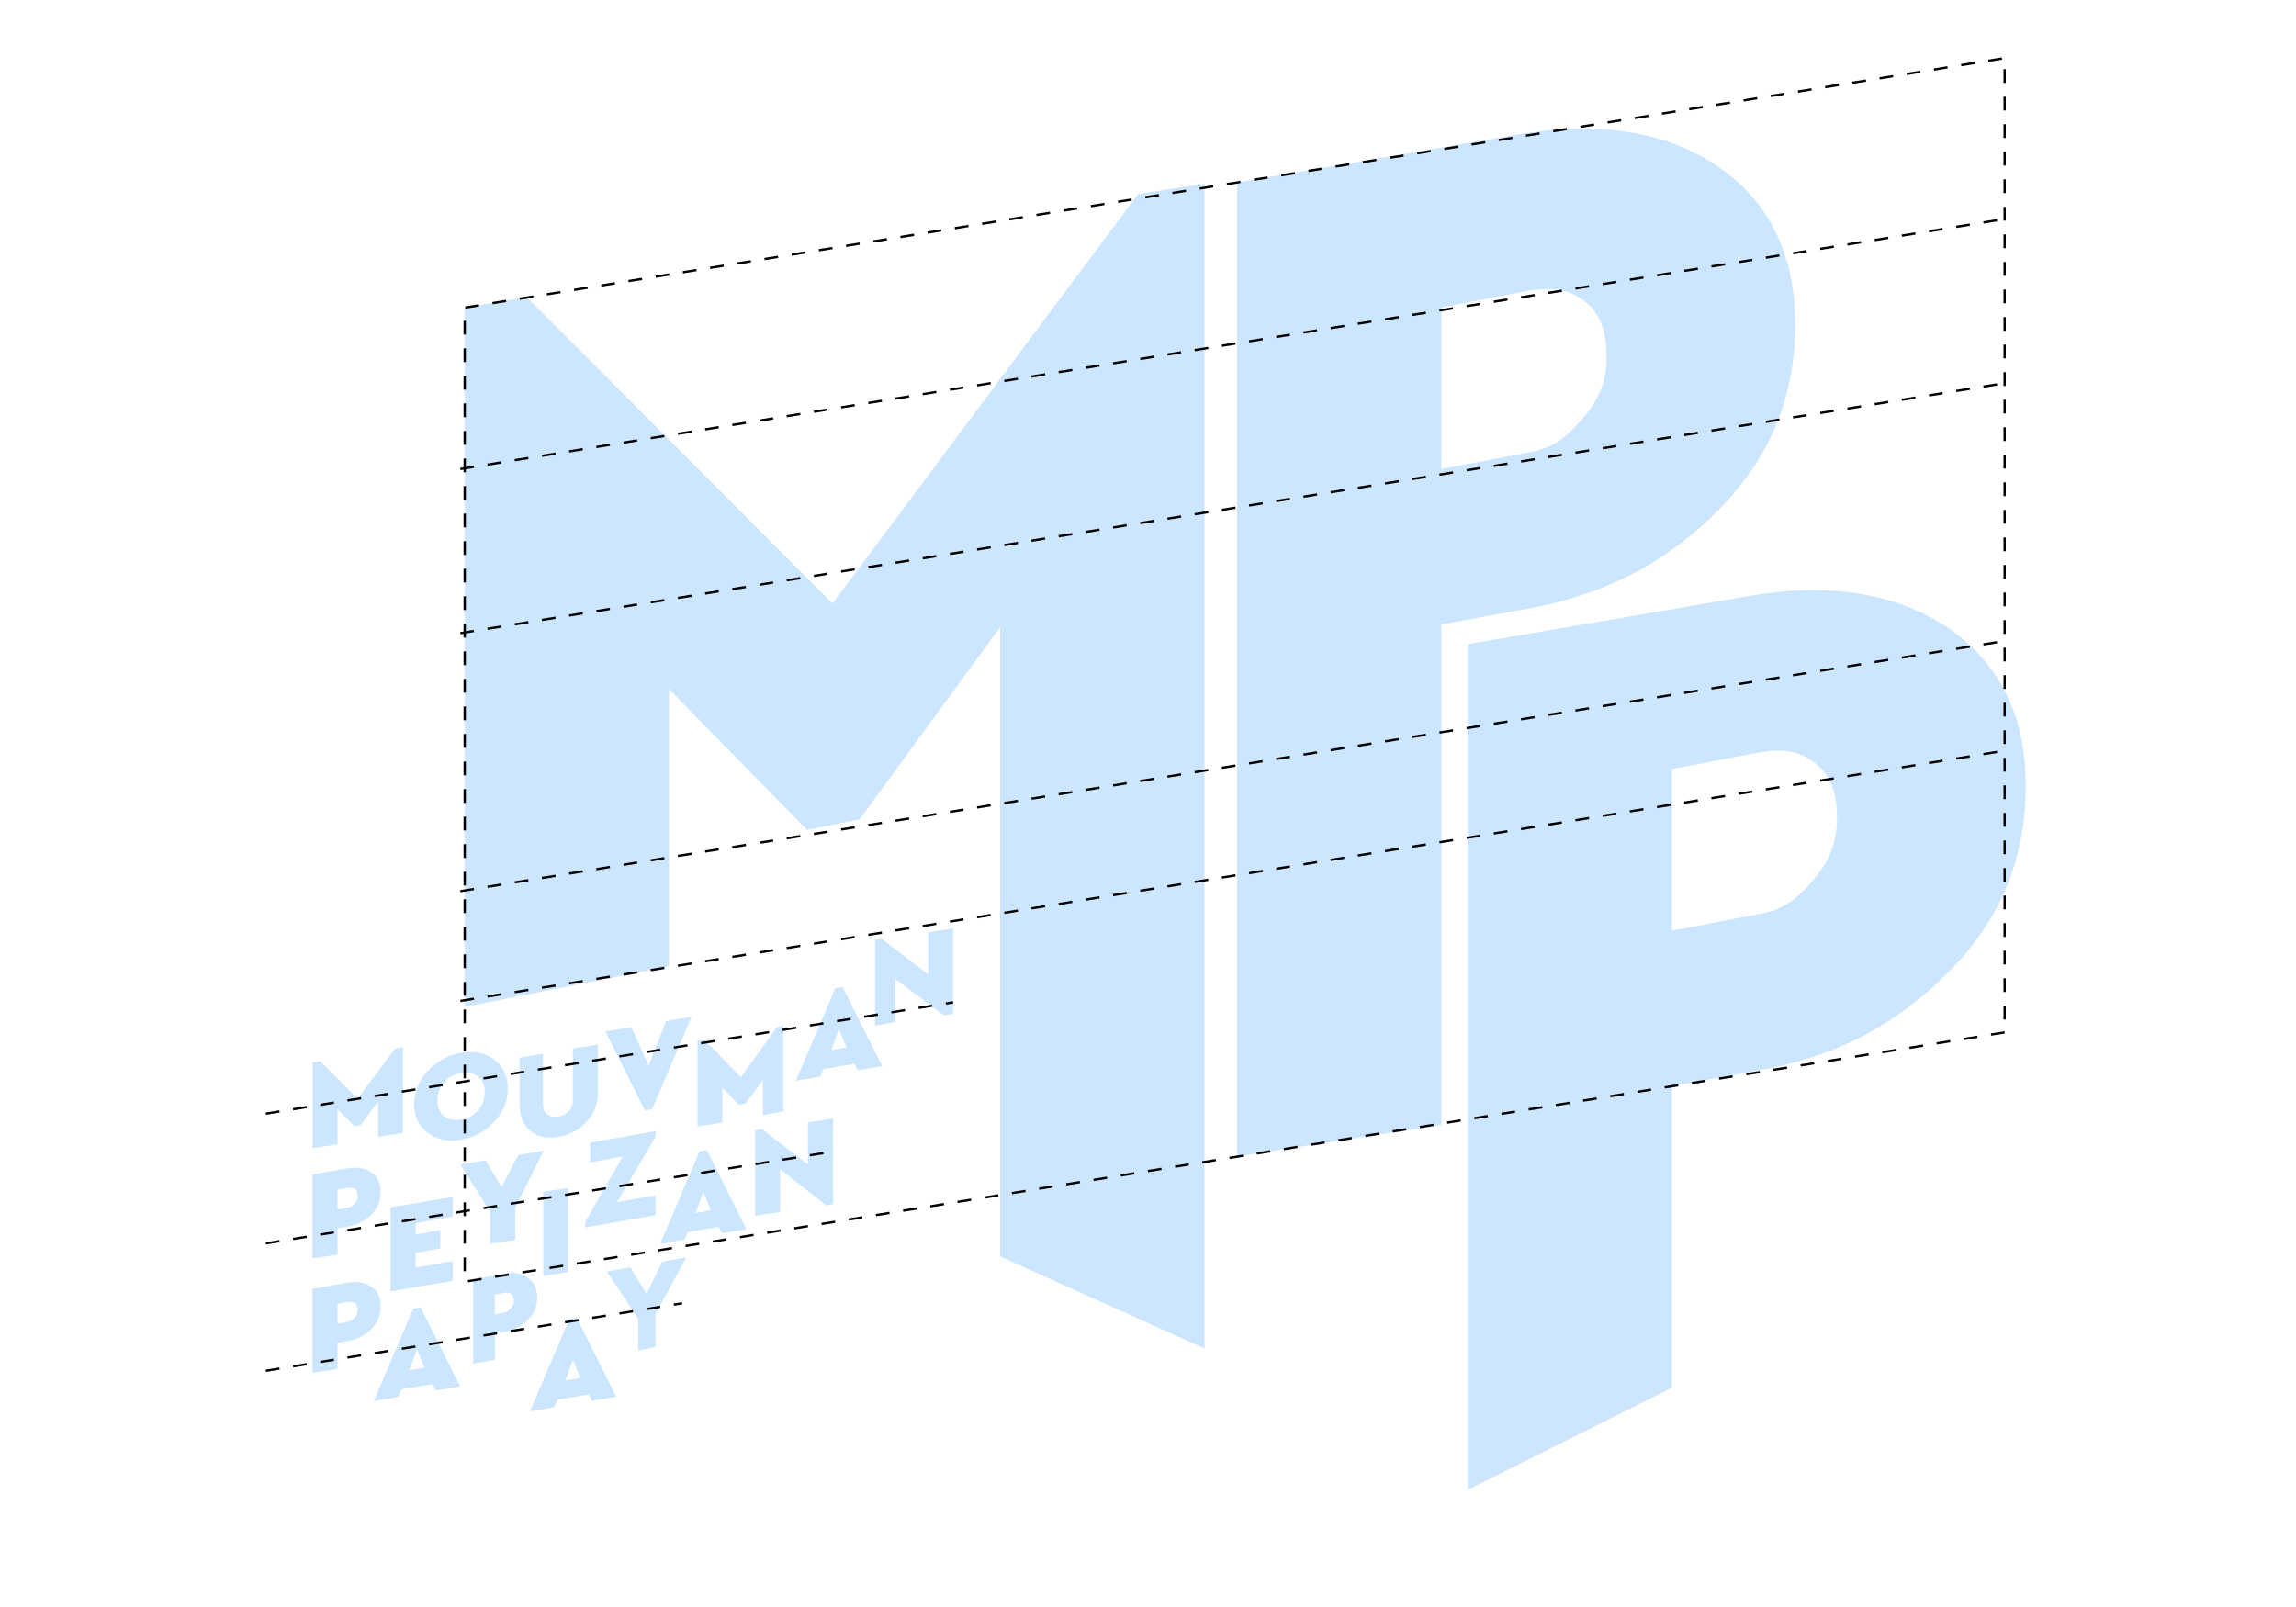
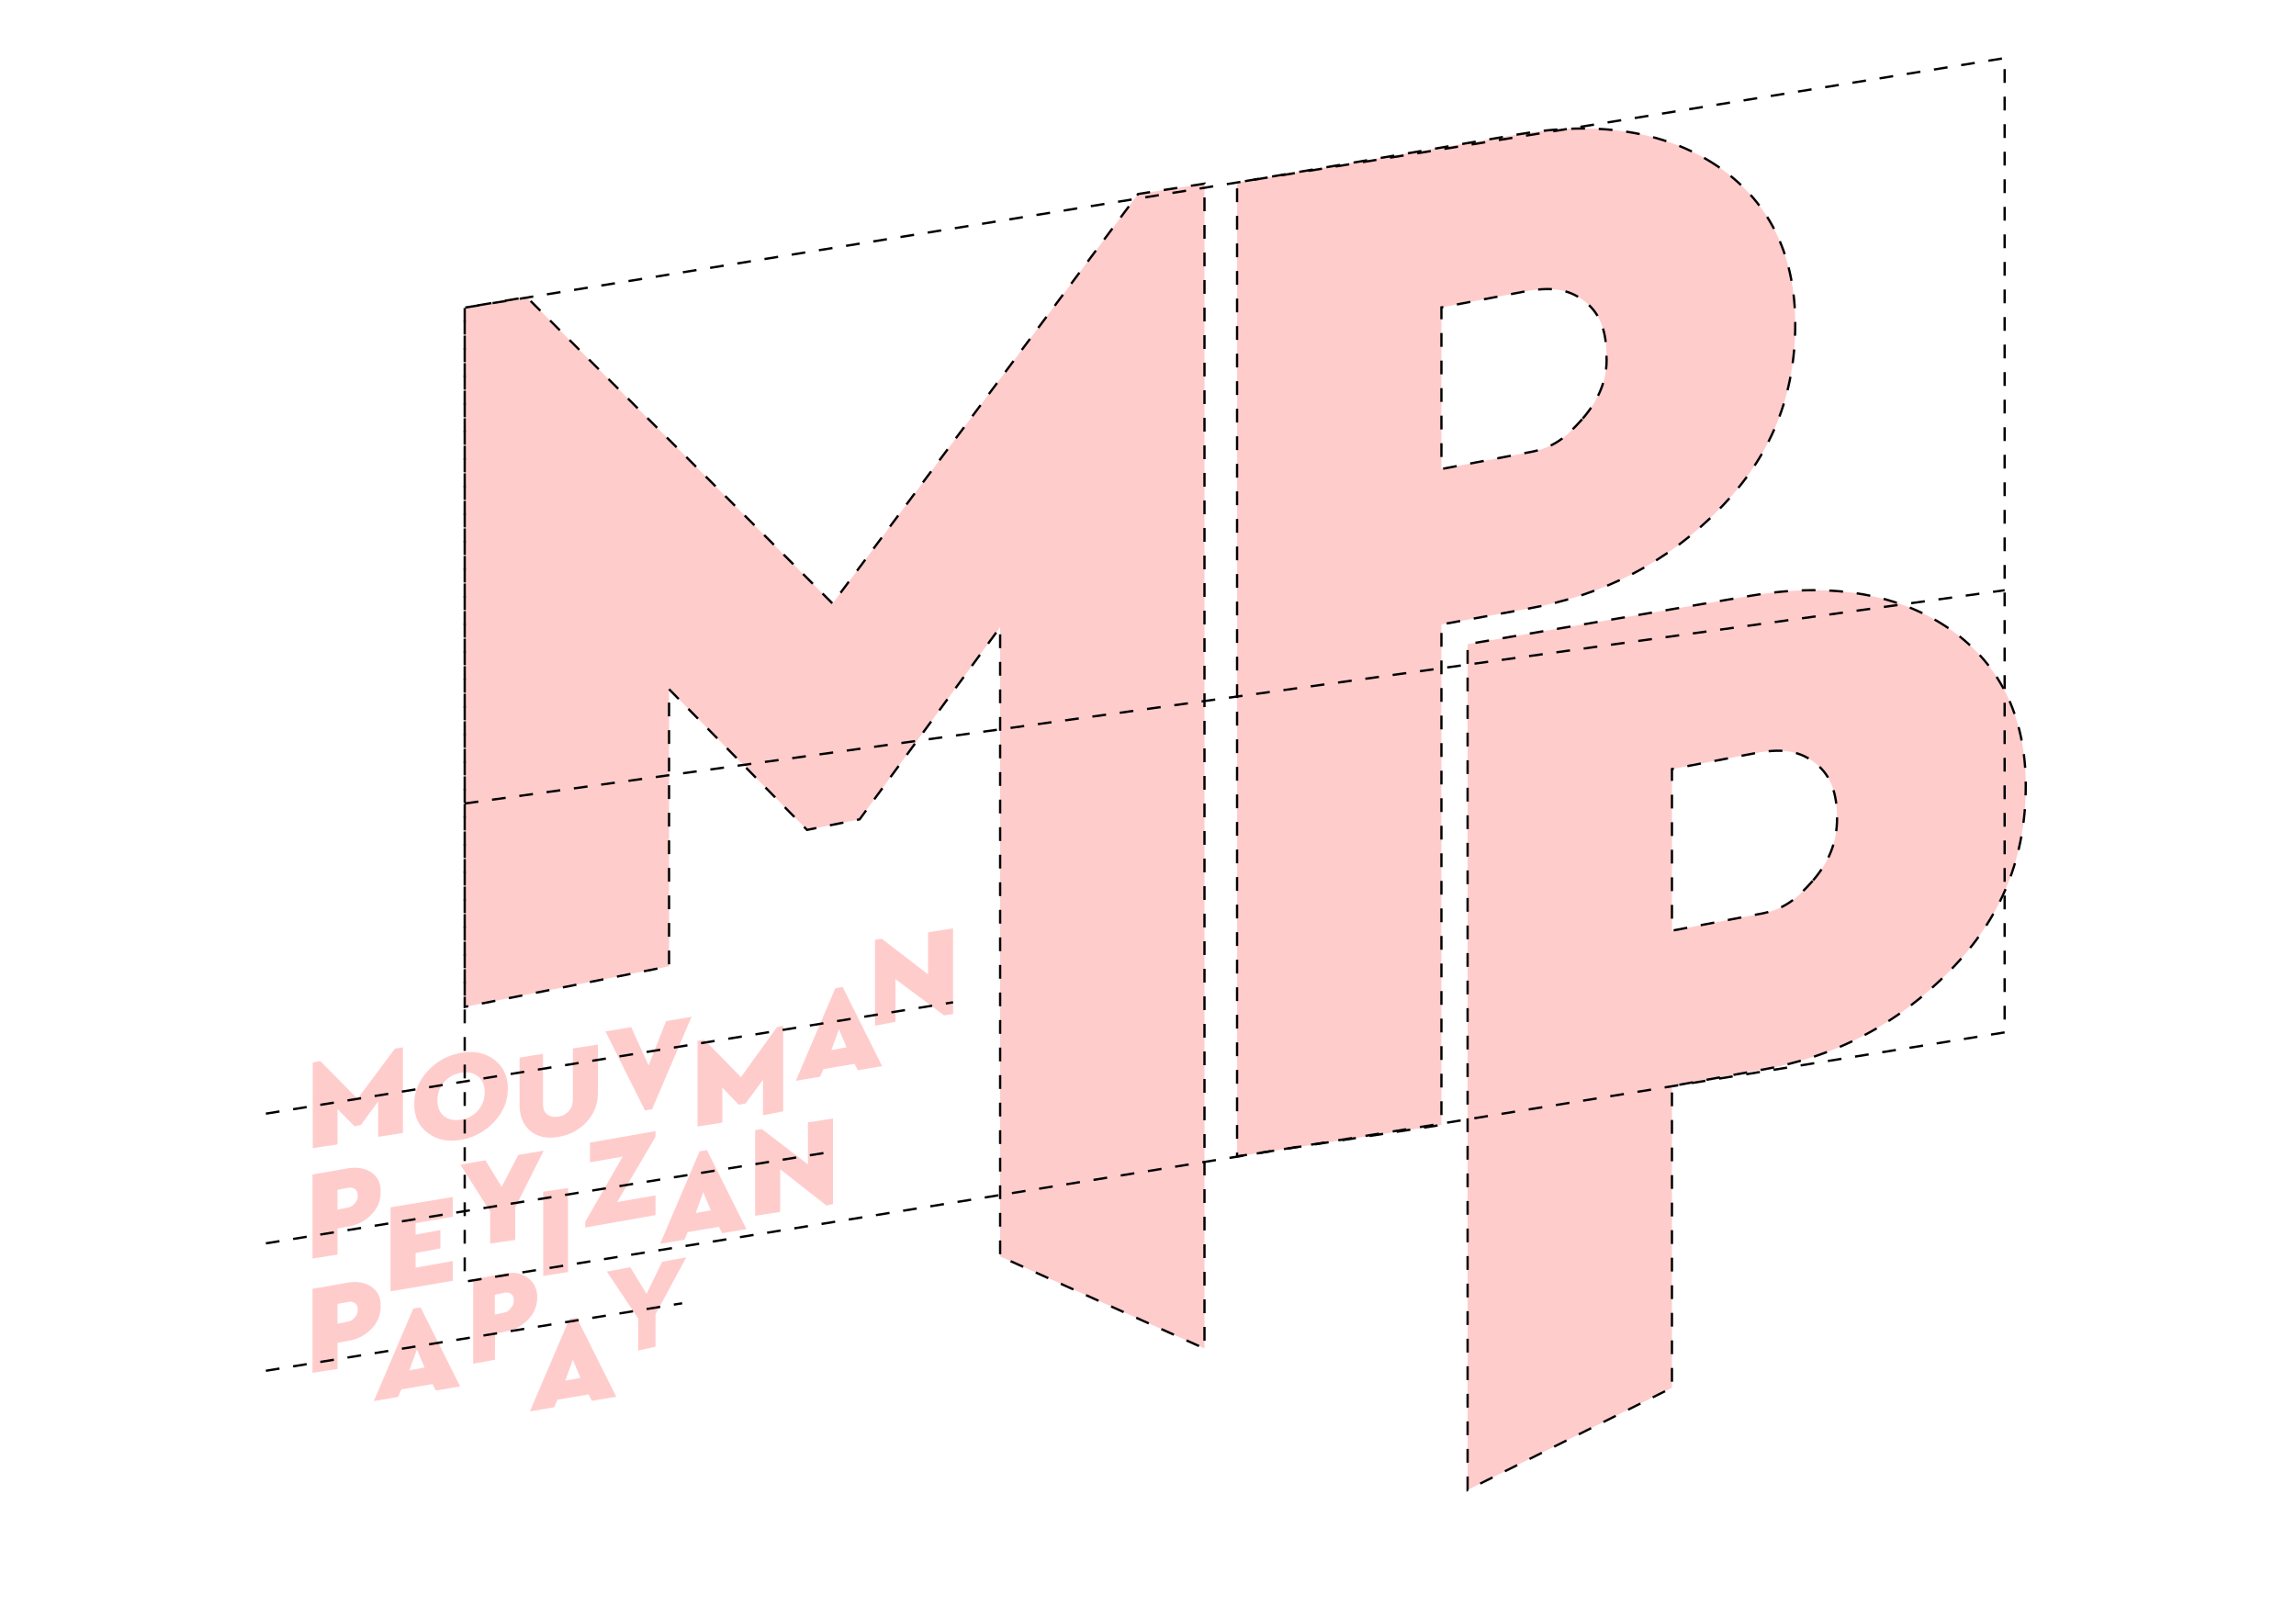
<svg xmlns="http://www.w3.org/2000/svg" version="1.1" id="Calque_1" x="0px" y="0px" viewBox="0 0 1000 700" enable-background="new 0 0 1000 700" xml:space="preserve">
  <g id="Calque_4">
</g>
  <g>
    <g id="mpp" opacity="0.2">
-       <path fill="#0082FF" d="M161.6,560.4c-2.7-1.8-6.3-2.4-10.6-1.6l-14.9,2.6V598l10.9-1.7v-11.4l4.6-0.8c4.2-0.7,7.5-2.5,10.2-5.3    c2.8-2.8,4-6.1,4-9.9C165.9,565,164.4,562.2,161.6,560.4z M154.5,573.9c-0.8,0.9-1.5,1.5-2.9,1.8l-4.6,0.9V568l4.6-0.9    c1.4-0.2,2.3,0,3.1,0.6s1.1,1.6,1.1,2.9S155.4,572.9,154.5,573.9z" />
-       <path fill="#0082FF" d="M180,570l-17.2,40.3l10.6-1.8l1.4-3.3l13.6-2.3l1.4,2.8l10.6-1.8l-17.2-34.4L180,570z M178.3,596.9    l3.3-9.1l3.3,7.9L178.3,596.9z" />
-       <path fill="#0082FF" d="M229.6,556.4c-2.7-1.8-5.3-2.4-9.6-1.7l-13.9,2.6V594l9.5-1.7v-11.4l4.3-0.8c4.2-0.7,7.3-2.5,10.1-5.3    s4-6.1,4-9.9C233.9,561,232.3,558.2,229.6,556.4z M222.4,569.9c-0.8,0.9-1.2,1.5-2.6,1.8l-4.3,0.9V564l4.3-0.9    c1.4-0.2,2.1,0,2.9,0.6s1.1,1.6,1.1,2.9C223.9,567.8,223.3,568.9,222.4,569.9z" />
-       <path fill="#0082FF" d="M248,574.5l-17.2,40.3l10.6-1.8l1.4-3.3l13.6-2.3l1.4,2.8l10.6-1.8L251.2,574L248,574.5z M246.2,601.4    l3.3-9.1l3.3,7.9L246.2,601.4z" />
-       <polygon fill="#0082FF" points="281.6,563.6 274.5,552 264.3,553.9 278,574.4 278,588.3 285.5,586.6 285.5,572.5 298.9,547.7    288.4,549.6   " />
+       <path fill="#FF0000" d="M161.6,560.4c-2.7-1.8-6.3-2.4-10.6-1.6l-14.9,2.6V598l10.9-1.7v-11.4l4.6-0.8c4.2-0.7,7.5-2.5,10.2-5.3    c2.8-2.8,4-6.1,4-9.9C165.9,565,164.4,562.2,161.6,560.4z M154.5,573.9c-0.8,0.9-1.5,1.5-2.9,1.8l-4.6,0.9V568l4.6-0.9    c1.4-0.2,2.3,0,3.1,0.6s1.1,1.6,1.1,2.9S155.4,572.9,154.5,573.9z" />
+       <path fill="#FF0000" d="M180,570l-17.2,40.3l10.6-1.8l1.4-3.3l13.6-2.3l1.4,2.8l10.6-1.8l-17.2-34.4L180,570z M178.3,596.9    l3.3-9.1l3.3,7.9L178.3,596.9z" />
+       <path fill="#FF0000" d="M229.6,556.4c-2.7-1.8-5.3-2.4-9.6-1.7l-13.9,2.6V594l9.5-1.7v-11.4l4.3-0.8c4.2-0.7,7.3-2.5,10.1-5.3    s4-6.1,4-9.9C233.9,561,232.3,558.2,229.6,556.4z M222.4,569.9c-0.8,0.9-1.2,1.5-2.6,1.8l-4.3,0.9V564l4.3-0.9    c1.4-0.2,2.1,0,2.9,0.6s1.1,1.6,1.1,2.9C223.9,567.8,223.3,568.9,222.4,569.9z" />
+       <path fill="#FF0000" d="M248,574.5l-17.2,40.3l10.6-1.8l1.4-3.3l13.6-2.3l1.4,2.8l10.6-1.8L251.2,574L248,574.5z M246.2,601.4    l3.3-9.1l3.3,7.9L246.2,601.4z" />
+       <polygon fill="#FF0000" points="281.6,563.6 274.5,552 264.3,553.9 278,574.4 278,588.3 285.5,586.6 285.5,572.5 298.9,547.7     288.4,549.6   " />
    </g>
    <g id="Calque_3" opacity="0.2">
-       <path fill="#0082FF" d="M161.6,510.6c-2.7-1.8-6.3-2.4-10.6-1.6l-14.9,2.6v36.6l10.9-1.7v-11.4l4.6-0.8c4.2-0.7,7.5-2.5,10.2-5.3    c2.8-2.8,4-6.1,4-9.9C165.9,515.3,164.4,512.4,161.6,510.6z M154.5,524.2c-0.8,0.9-1.5,1.5-2.9,1.8l-4.6,0.9v-8.6l4.6-0.9    c1.4-0.2,2.3,0,3.1,0.6c0.8,0.7,1.1,1.6,1.1,2.9C155.9,522.1,155.4,523.2,154.5,524.2z" />
-       <polygon fill="#0082FF" points="197.2,530 197.2,521.4 170.1,525.9 170.1,562.5 197.2,557.9 197.2,549.3 181,552.2 181,545.8    191.8,543.8 191.8,535.8 181,537.8 181,532.8   " />
-       <polygon fill="#0082FF" points="211.4,505.4 200.5,507.3 213.5,527.8 213.5,541.7 224.4,540.1 224.4,526 236.8,501.2 225.7,503.1    218.5,517   " />
-       <polygon fill="#0082FF" points="236.6,555.8 247.4,554.1 247.4,517.5 236.6,519.1   " />
-       <polygon fill="#0082FF" points="285.5,492.7 257,497.7 257,506.3 271.2,503.8 254.9,532.2 254.9,534.7 285.5,529.3 285.5,520.7    268.8,523.6 285.5,495.2   " />
-       <path fill="#0082FF" d="M304.7,501.5l-17.2,40.3l10.6-1.8l1.4-3.3l13.6-2.3l1.4,2.8l10.6-1.8L307.9,501L304.7,501.5z M303,528.4    l3.3-9.1l3.3,7.9L303,528.4z" />
-       <polygon fill="#0082FF" points="351.9,507.2 331.8,491.8 328.9,492.3 328.9,529.6 339.8,527.9 339.8,509.3 359.9,525.1    362.8,524.5 362.8,487.2 351.9,488.9   " />
+       <path fill="#FF0000" d="M161.6,510.6c-2.7-1.8-6.3-2.4-10.6-1.6l-14.9,2.6v36.6l10.9-1.7v-11.4l4.6-0.8c4.2-0.7,7.5-2.5,10.2-5.3    c2.8-2.8,4-6.1,4-9.9C165.9,515.3,164.4,512.4,161.6,510.6z M154.5,524.2c-0.8,0.9-1.5,1.5-2.9,1.8l-4.6,0.9v-8.6l4.6-0.9    c1.4-0.2,2.3,0,3.1,0.6c0.8,0.7,1.1,1.6,1.1,2.9C155.9,522.1,155.4,523.2,154.5,524.2z" />
+       <polygon fill="#FF0000" points="197.2,530 197.2,521.4 170.1,525.9 170.1,562.5 197.2,557.9 197.2,549.3 181,552.2 181,545.8     191.8,543.8 191.8,535.8 181,537.8 181,532.8   " />
+       <polygon fill="#FF0000" points="211.4,505.4 200.5,507.3 213.5,527.8 213.5,541.7 224.4,540.1 224.4,526 236.8,501.2 225.7,503.1     218.5,517   " />
+       <polygon fill="#FF0000" points="236.6,555.8 247.4,554.1 247.4,517.5 236.6,519.1   " />
+       <polygon fill="#FF0000" points="285.5,492.7 257,497.7 257,506.3 271.2,503.8 254.9,532.2 254.9,534.7 285.5,529.3 285.5,520.7     268.8,523.6 285.5,495.2   " />
+       <path fill="#FF0000" d="M304.7,501.5l-17.2,40.3l10.6-1.8l1.4-3.3l13.6-2.3l1.4,2.8l10.6-1.8L307.9,501L304.7,501.5z M303,528.4    l3.3-9.1l3.3,7.9L303,528.4z" />
+       <polygon fill="#FF0000" points="351.9,507.2 331.8,491.8 328.9,492.3 328.9,529.6 339.8,527.9 339.8,509.3 359.9,525.1     362.8,524.5 362.8,487.2 351.9,488.9   " />
    </g>
    <g opacity="0.2">
-       <polygon fill="#0082FF" points="147,483.1 154.4,490.6 157.2,490 164.7,479.8 164.7,495.2 175.5,493.5 175.5,456.2 172,456.8    155.7,478.6 139.5,462.2 136.2,462.8 136.2,500.1 147,498.5   " />
-       <path fill="#0082FF" d="M186.3,493.5c4,3,8.7,4,14.5,3c5.7-1,10.5-3.6,14.5-7.9s5.9-9.2,5.9-14.5s-2-9.5-5.9-12.5    c-4-3-8.8-4-14.5-3s-10.5,3.6-14.5,7.9s-5.9,9.2-5.9,14.5S182.4,490.6,186.3,493.5z M193.4,471.4c1.9-2.2,4.4-3.6,7.4-4.1    s5.4,0,7.4,1.6c2,1.5,2.9,3.9,2.9,6.9c0,3.1-1,5.7-2.9,7.9c-2,2.2-4.4,3.6-7.4,4c-3.1,0.5-5.5,0-7.4-1.5s-2.9-3.9-2.9-6.9    C190.5,476.2,191.5,473.6,193.4,471.4z" />
-       <path fill="#0082FF" d="M231.2,492.8c3.1,2.5,7.2,3.3,12.1,2.4c4.8-0.8,9-3,12.2-6.5c3.2-3.5,4.9-7.7,4.9-12.6V455l-10.9,1.7v21.8    c0,2.1-0.3,3.8-1.6,5.3s-2.7,2.3-4.8,2.6s-3.5,0-4.8-1s-1.8-2.5-1.8-4.6V459l-10.2,1.7v21.1C226.4,486.7,228.1,490.3,231.2,492.8z    " />
-       <polygon fill="#0082FF" points="284,483.2 301.2,442.9 290.1,444.8 282.5,464.1 274.9,447.4 263.7,449.3 280.9,483.7   " />
-       <polygon fill="#0082FF" points="314.6,473.7 321.7,481.2 324.7,480.7 332.3,470.4 332.3,485.8 341.1,484.1 341.1,446.8    338.4,447.4 322.7,469.2 306.8,452.9 303.8,453.4 303.8,490.7 314.6,489   " />
-       <path fill="#0082FF" d="M363.8,430.5l-17.2,40.3l10.6-1.8l1.4-3.3l13.6-2.3l1.4,2.8l10.6-1.8L367,429.9L363.8,430.5z M362.1,457.4    l3.3-9.1l3.3,7.9L362.1,457.4z" />
-       <polygon fill="#0082FF" points="404.2,406.1 404.2,424.4 384,408.9 381.1,409.4 381.1,446.8 390,445.1 390,426.5 411.2,442.3    415.1,441.7 415.1,404.4   " />
+       <polygon fill="#FF0000" points="147,483.1 154.4,490.6 157.2,490 164.7,479.8 164.7,495.2 175.5,493.5 175.5,456.2 172,456.8     155.7,478.6 139.5,462.2 136.2,462.8 136.2,500.1 147,498.5   " />
+       <path fill="#FF0000" d="M186.3,493.5c4,3,8.7,4,14.5,3c5.7-1,10.5-3.6,14.5-7.9s5.9-9.2,5.9-14.5s-2-9.5-5.9-12.5    c-4-3-8.8-4-14.5-3s-10.5,3.6-14.5,7.9s-5.9,9.2-5.9,14.5S182.4,490.6,186.3,493.5z M193.4,471.4c1.9-2.2,4.4-3.6,7.4-4.1    s5.4,0,7.4,1.6c2,1.5,2.9,3.9,2.9,6.9c0,3.1-1,5.7-2.9,7.9c-2,2.2-4.4,3.6-7.4,4c-3.1,0.5-5.5,0-7.4-1.5s-2.9-3.9-2.9-6.9    C190.5,476.2,191.5,473.6,193.4,471.4z" />
+       <path fill="#FF0000" d="M231.2,492.8c3.1,2.5,7.2,3.3,12.1,2.4c4.8-0.8,9-3,12.2-6.5c3.2-3.5,4.9-7.7,4.9-12.6V455l-10.9,1.7v21.8    c0,2.1-0.3,3.8-1.6,5.3s-2.7,2.3-4.8,2.6s-3.5,0-4.8-1s-1.8-2.5-1.8-4.6V459l-10.2,1.7v21.1C226.4,486.7,228.1,490.3,231.2,492.8z    " />
+       <polygon fill="#FF0000" points="284,483.2 301.2,442.9 290.1,444.8 282.5,464.1 274.9,447.4 263.7,449.3 280.9,483.7   " />
+       <polygon fill="#FF0000" points="314.6,473.7 321.7,481.2 324.7,480.7 332.3,470.4 332.3,485.8 341.1,484.1 341.1,446.8     338.4,447.4 322.7,469.2 306.8,452.9 303.8,453.4 303.8,490.7 314.6,489   " />
+       <path fill="#FF0000" d="M363.8,430.5l-17.2,40.3l10.6-1.8l1.4-3.3l13.6-2.3l1.4,2.8l10.6-1.8L367,429.9L363.8,430.5z M362.1,457.4    l3.3-9.1l3.3,7.9L362.1,457.4z" />
+       <polygon fill="#FF0000" points="404.2,406.1 404.2,424.4 384,408.9 381.1,409.4 381.1,446.8 390,445.1 390,426.5 411.2,442.3     415.1,441.7 415.1,404.4   " />
    </g>
-     <path opacity="0.2" fill="#0082FF" enable-background="new    " d="M847.7,273c-22.4-14.8-51.7-19.4-86.4-13.3l-122.1,20.9V649   l89-44.5V473.1l37.3-6.8c34.2-5.7,61.3-20.5,83.7-43.4c22.8-23.2,33.1-49.8,33.1-80.7C882.3,311.1,870.2,287.9,847.7,273z    M789.5,383.7c-6.8,7.6-12.2,12.6-23.6,14.5l-37.7,7.2V335l37.7-7.2c11.4-1.9,18.6-0.4,25.1,4.9s9.1,12.9,9.1,23.6   C800.2,367,796.4,375.7,789.5,383.7z" />
-     <path opacity="0.2" fill="#0082FF" enable-background="new    " d="M747.3,71.9c-22.4-14.8-51.7-19.4-86.4-13.3L538.8,79.5v424.2   l89-13.7V272l37.3-6.8c34.2-6.1,61.3-20.5,83.7-43.4c22.8-23.2,33.1-49.8,33.1-80.7C781.9,110,769.8,86.8,747.3,71.9z M689.1,182.6   c-6.8,7.6-12.2,12.6-23.6,14.5l-37.7,7.2v-70.4l37.7-7.2c11.4-1.9,18.6-0.4,25.1,4.9s9.1,12.9,9.1,23.6   C700.2,165.5,696,174.7,689.1,182.6z" />
-     <polygon opacity="0.2" fill="#0082FF" enable-background="new    " points="291.4,300.2 351.5,361.5 374.4,356.9 435.6,273.2   435.6,547.3 524.6,587.4 524.6,80 495.7,84.5 362.6,262.9 229.4,129.4 202.4,134 202.4,438.6 291.4,420.9  " />
-     <polygon fill="none" stroke="#000000" stroke-miterlimit="10" stroke-dasharray="6" points="873.1,449.7 202.4,558.3 202.4,134   873.1,25.3  " />
+     <path opacity="0.2" fill="#FF0000" enable-background="new    " d="M847.7,273c-22.4-14.8-51.7-19.4-86.4-13.3l-122.1,20.9V649   l89-44.5V473.1l37.3-6.8c34.2-5.7,61.3-20.5,83.7-43.4c22.8-23.2,33.1-49.8,33.1-80.7C882.3,311.1,870.2,287.9,847.7,273z    M789.5,383.7c-6.8,7.6-12.2,12.6-23.6,14.5l-37.7,7.2V335l37.7-7.2c11.4-1.9,18.6-0.4,25.1,4.9s9.1,12.9,9.1,23.6   C800.2,367,796.4,375.7,789.5,383.7z" />
+     <path opacity="0.2" fill="#FF0000" enable-background="new    " d="M747.3,71.9c-22.4-14.8-51.7-19.4-86.4-13.3L538.8,79.5v424.2   l89-13.7V272l37.3-6.8c34.2-6.1,61.3-20.5,83.7-43.4c22.8-23.2,33.1-49.8,33.1-80.7C781.9,110,769.8,86.8,747.3,71.9z M689.1,182.6   c-6.8,7.6-12.2,12.6-23.6,14.5l-37.7,7.2v-70.4l37.7-7.2c11.4-1.9,18.6-0.4,25.1,4.9c6.5,5.3,9.1,12.9,9.1,23.6   C700.2,165.5,696,174.7,689.1,182.6z" />
+     <polygon opacity="0.2" fill="#FF0000" enable-background="new    " points="291.4,300.2 351.5,361.5 374.4,356.9 435.6,273.2    435.6,547.3 524.6,587.4 524.6,80 495.7,84.5 362.6,262.9 229.4,129.4 202.4,134 202.4,438.6 291.4,420.9  " />
+     <polygon fill="none" stroke="#000000" stroke-miterlimit="10" stroke-dasharray="6" points="873.1,449.7 202.4,558.3 202.4,134    873.1,25.3  " />
    <line fill="none" stroke="#000000" stroke-miterlimit="10" stroke-dasharray="6" x1="115.8" y1="485.1" x2="415.1" y2="436.6" />
-     <line fill="none" stroke="#000000" stroke-miterlimit="10" stroke-dasharray="6" x1="200.5" y1="436" x2="873.1" y2="327" />
-     <line fill="none" stroke="#000000" stroke-miterlimit="10" stroke-dasharray="6" x1="200.5" y1="275.8" x2="873.1" y2="166.9" />
-     <line fill="none" stroke="#000000" stroke-miterlimit="10" stroke-dasharray="6" x1="200.5" y1="204.3" x2="873.1" y2="95.4" />
-     <line fill="none" stroke="#000000" stroke-miterlimit="10" stroke-dasharray="6" x1="200.5" y1="388.2" x2="873.1" y2="279.2" />
    <line fill="none" stroke="#000000" stroke-miterlimit="10" stroke-dasharray="6" x1="115.8" y1="541.6" x2="362.8" y2="501.6" />
    <line fill="none" stroke="#000000" stroke-miterlimit="10" stroke-dasharray="6" x1="115.8" y1="597.1" x2="297.1" y2="567.7" />
+     <path fill="none" stroke="#000000" stroke-miterlimit="10" stroke-dasharray="6" d="M847.7,273c-22.4-14.8-51.7-19.4-86.4-13.3   l-122.1,20.9V649l89-44.5V473.1l37.3-6.8c34.2-5.7,61.3-20.5,83.7-43.4c22.8-23.2,33.1-49.8,33.1-80.7   C882.3,311.1,870.2,287.9,847.7,273z M789.5,383.7c-6.8,7.6-12.2,12.6-23.6,14.5l-37.7,7.2V335l37.7-7.2   c11.4-1.9,18.6-0.4,25.1,4.9s9.1,12.9,9.1,23.6C800.2,367,796.4,375.7,789.5,383.7z" />
+     <path fill="none" stroke="#000000" stroke-miterlimit="10" stroke-dasharray="6" d="M747.3,71.9c-22.4-14.8-51.7-19.4-86.4-13.3   L538.8,79.5v424.2l89-13.7V272l37.3-6.8c34.2-6.1,61.3-20.5,83.7-43.4c22.8-23.2,33.1-49.8,33.1-80.7   C781.9,110,769.8,86.8,747.3,71.9z M689.1,182.6c-6.8,7.6-12.2,12.6-23.6,14.5l-37.7,7.2v-70.4l37.7-7.2   c11.4-1.9,18.6-0.4,25.1,4.9c6.5,5.3,9.1,12.9,9.1,23.6C700.2,165.5,696,174.7,689.1,182.6z" />
+     <polygon fill="none" stroke="#000000" stroke-miterlimit="10" stroke-dasharray="6" points="291.4,300.2 351.5,361.5 374.4,356.9    435.6,273.2 435.6,547.3 524.6,587.4 524.6,80 495.7,84.5 362.6,262.9 229.4,129.4 202.4,134 202.4,438.6 291.4,420.9  " />
  </g>
  <g id="Calque_3_1_">
</g>
+   <line fill="none" stroke="#000000" stroke-miterlimit="10" stroke-dasharray="6" x1="202.4" y1="350" x2="873.1" y2="257.1" />
</svg>
